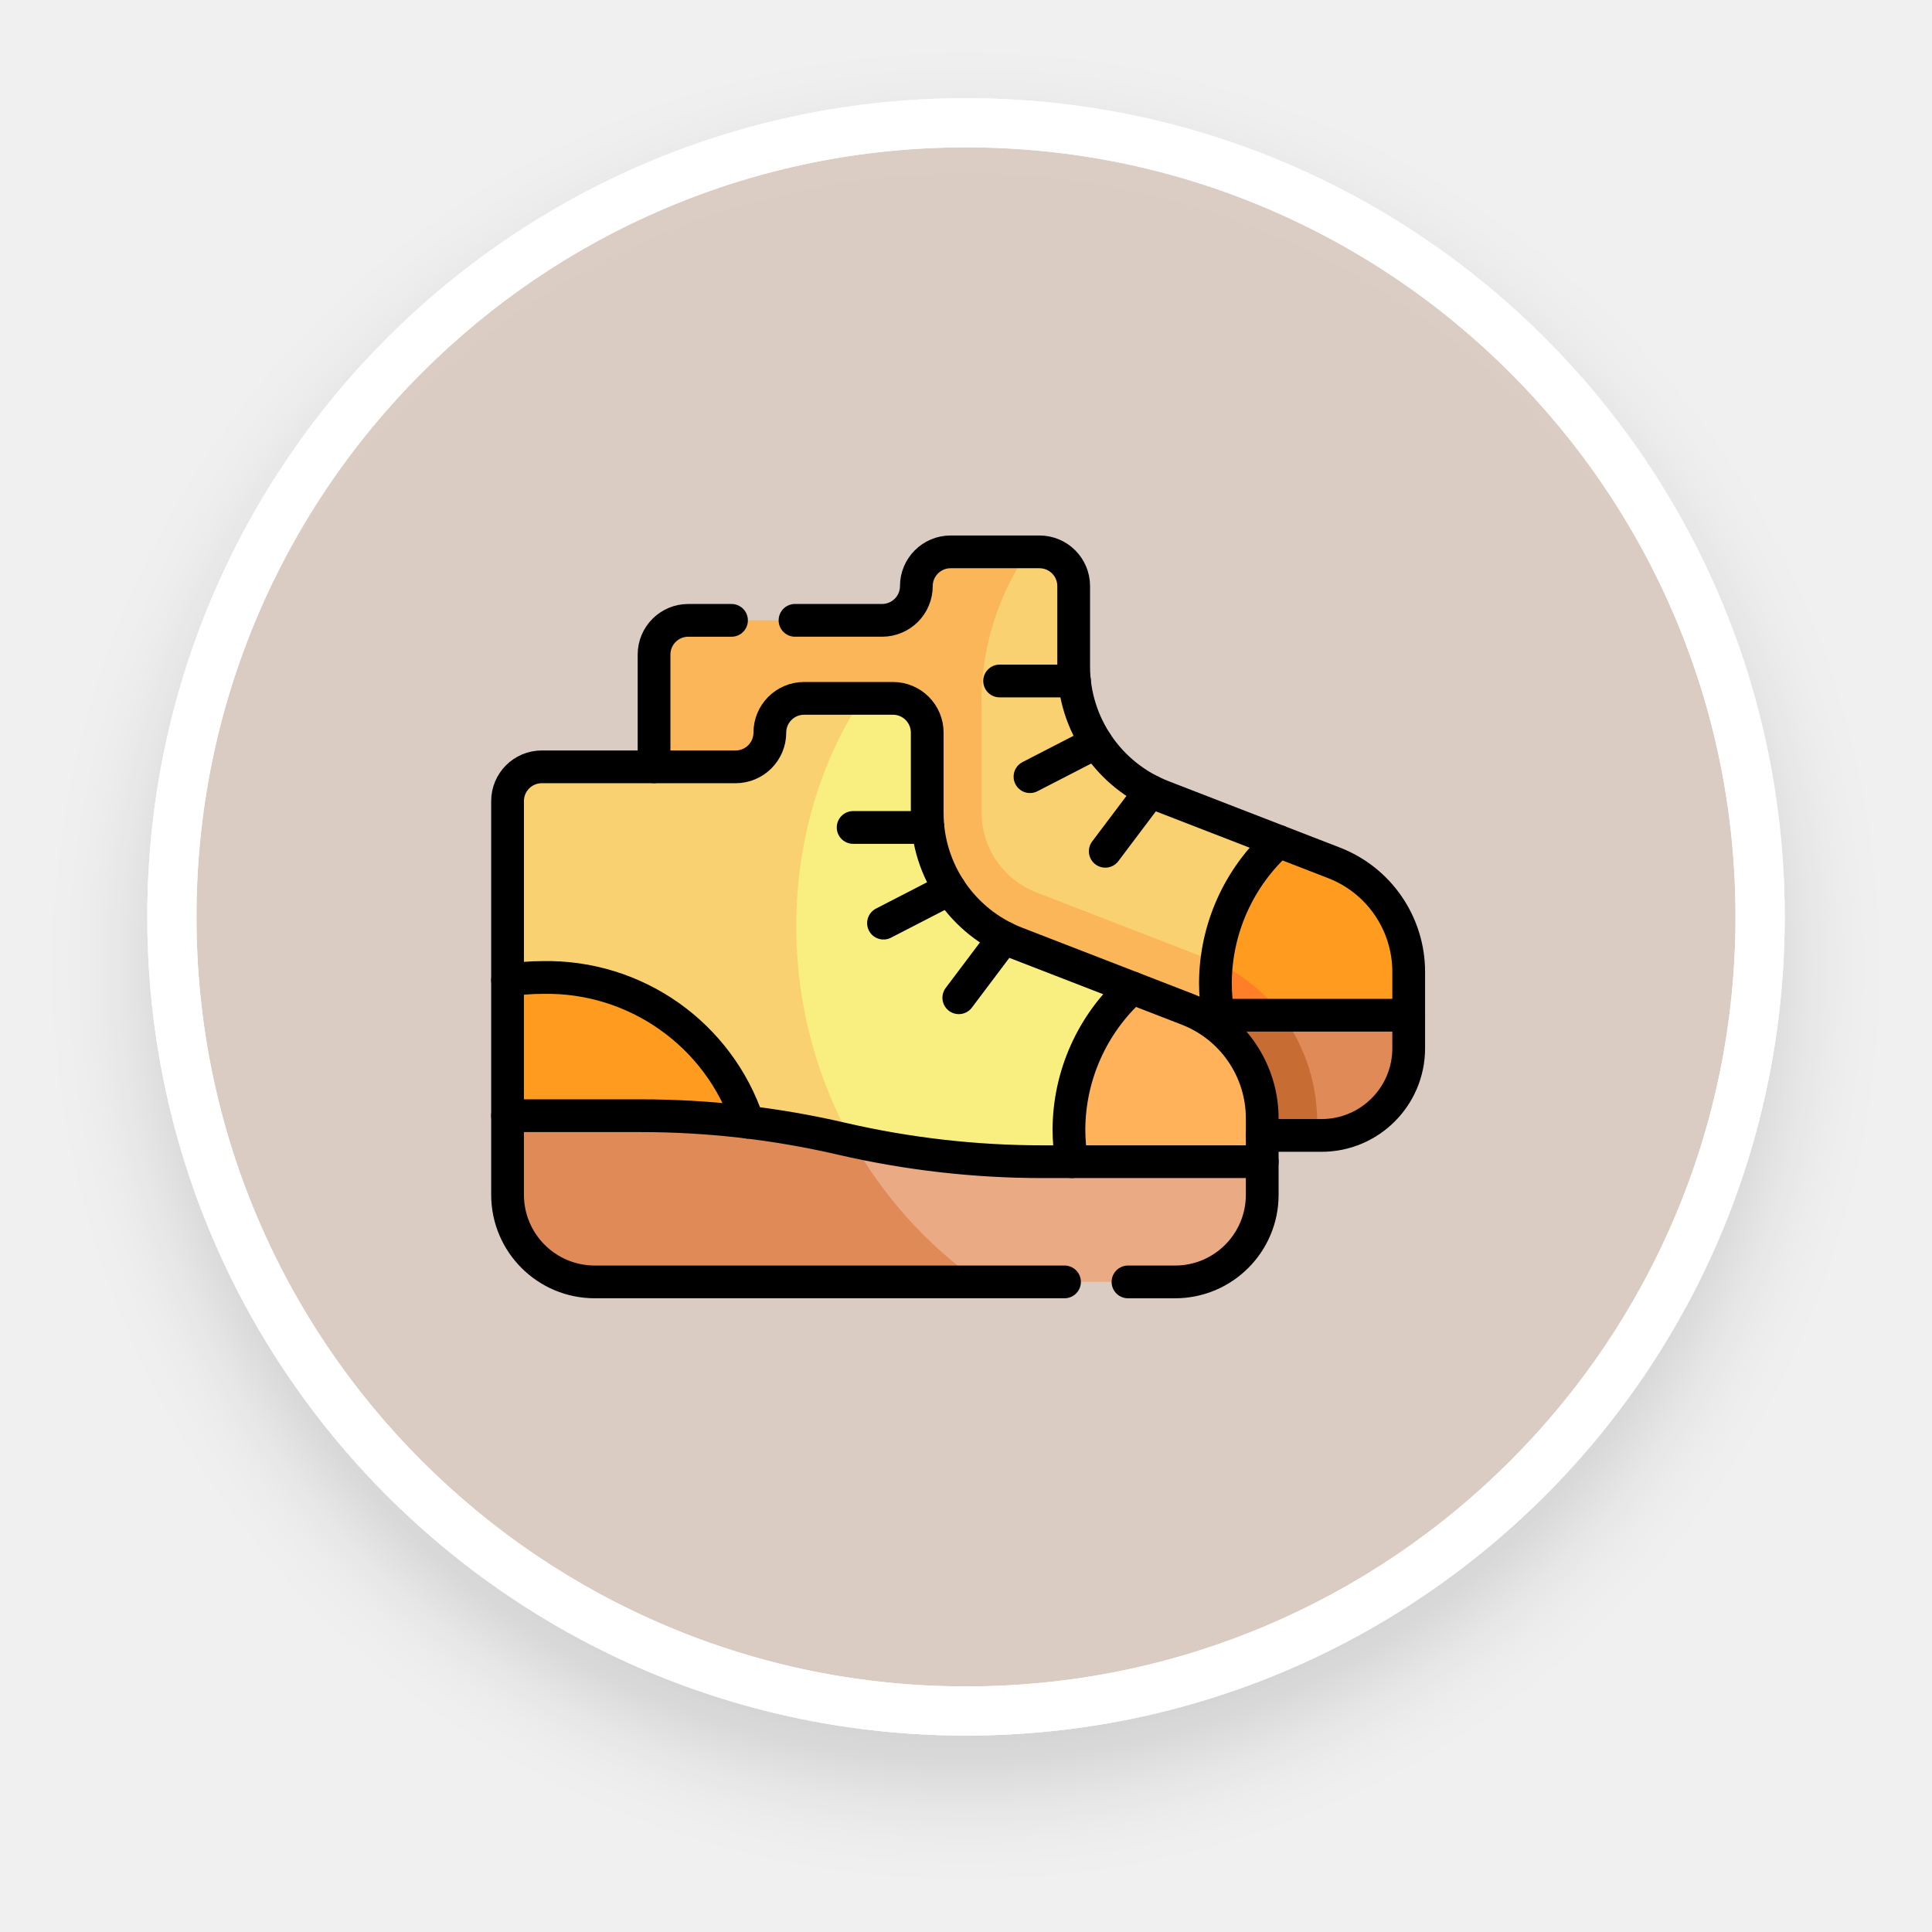
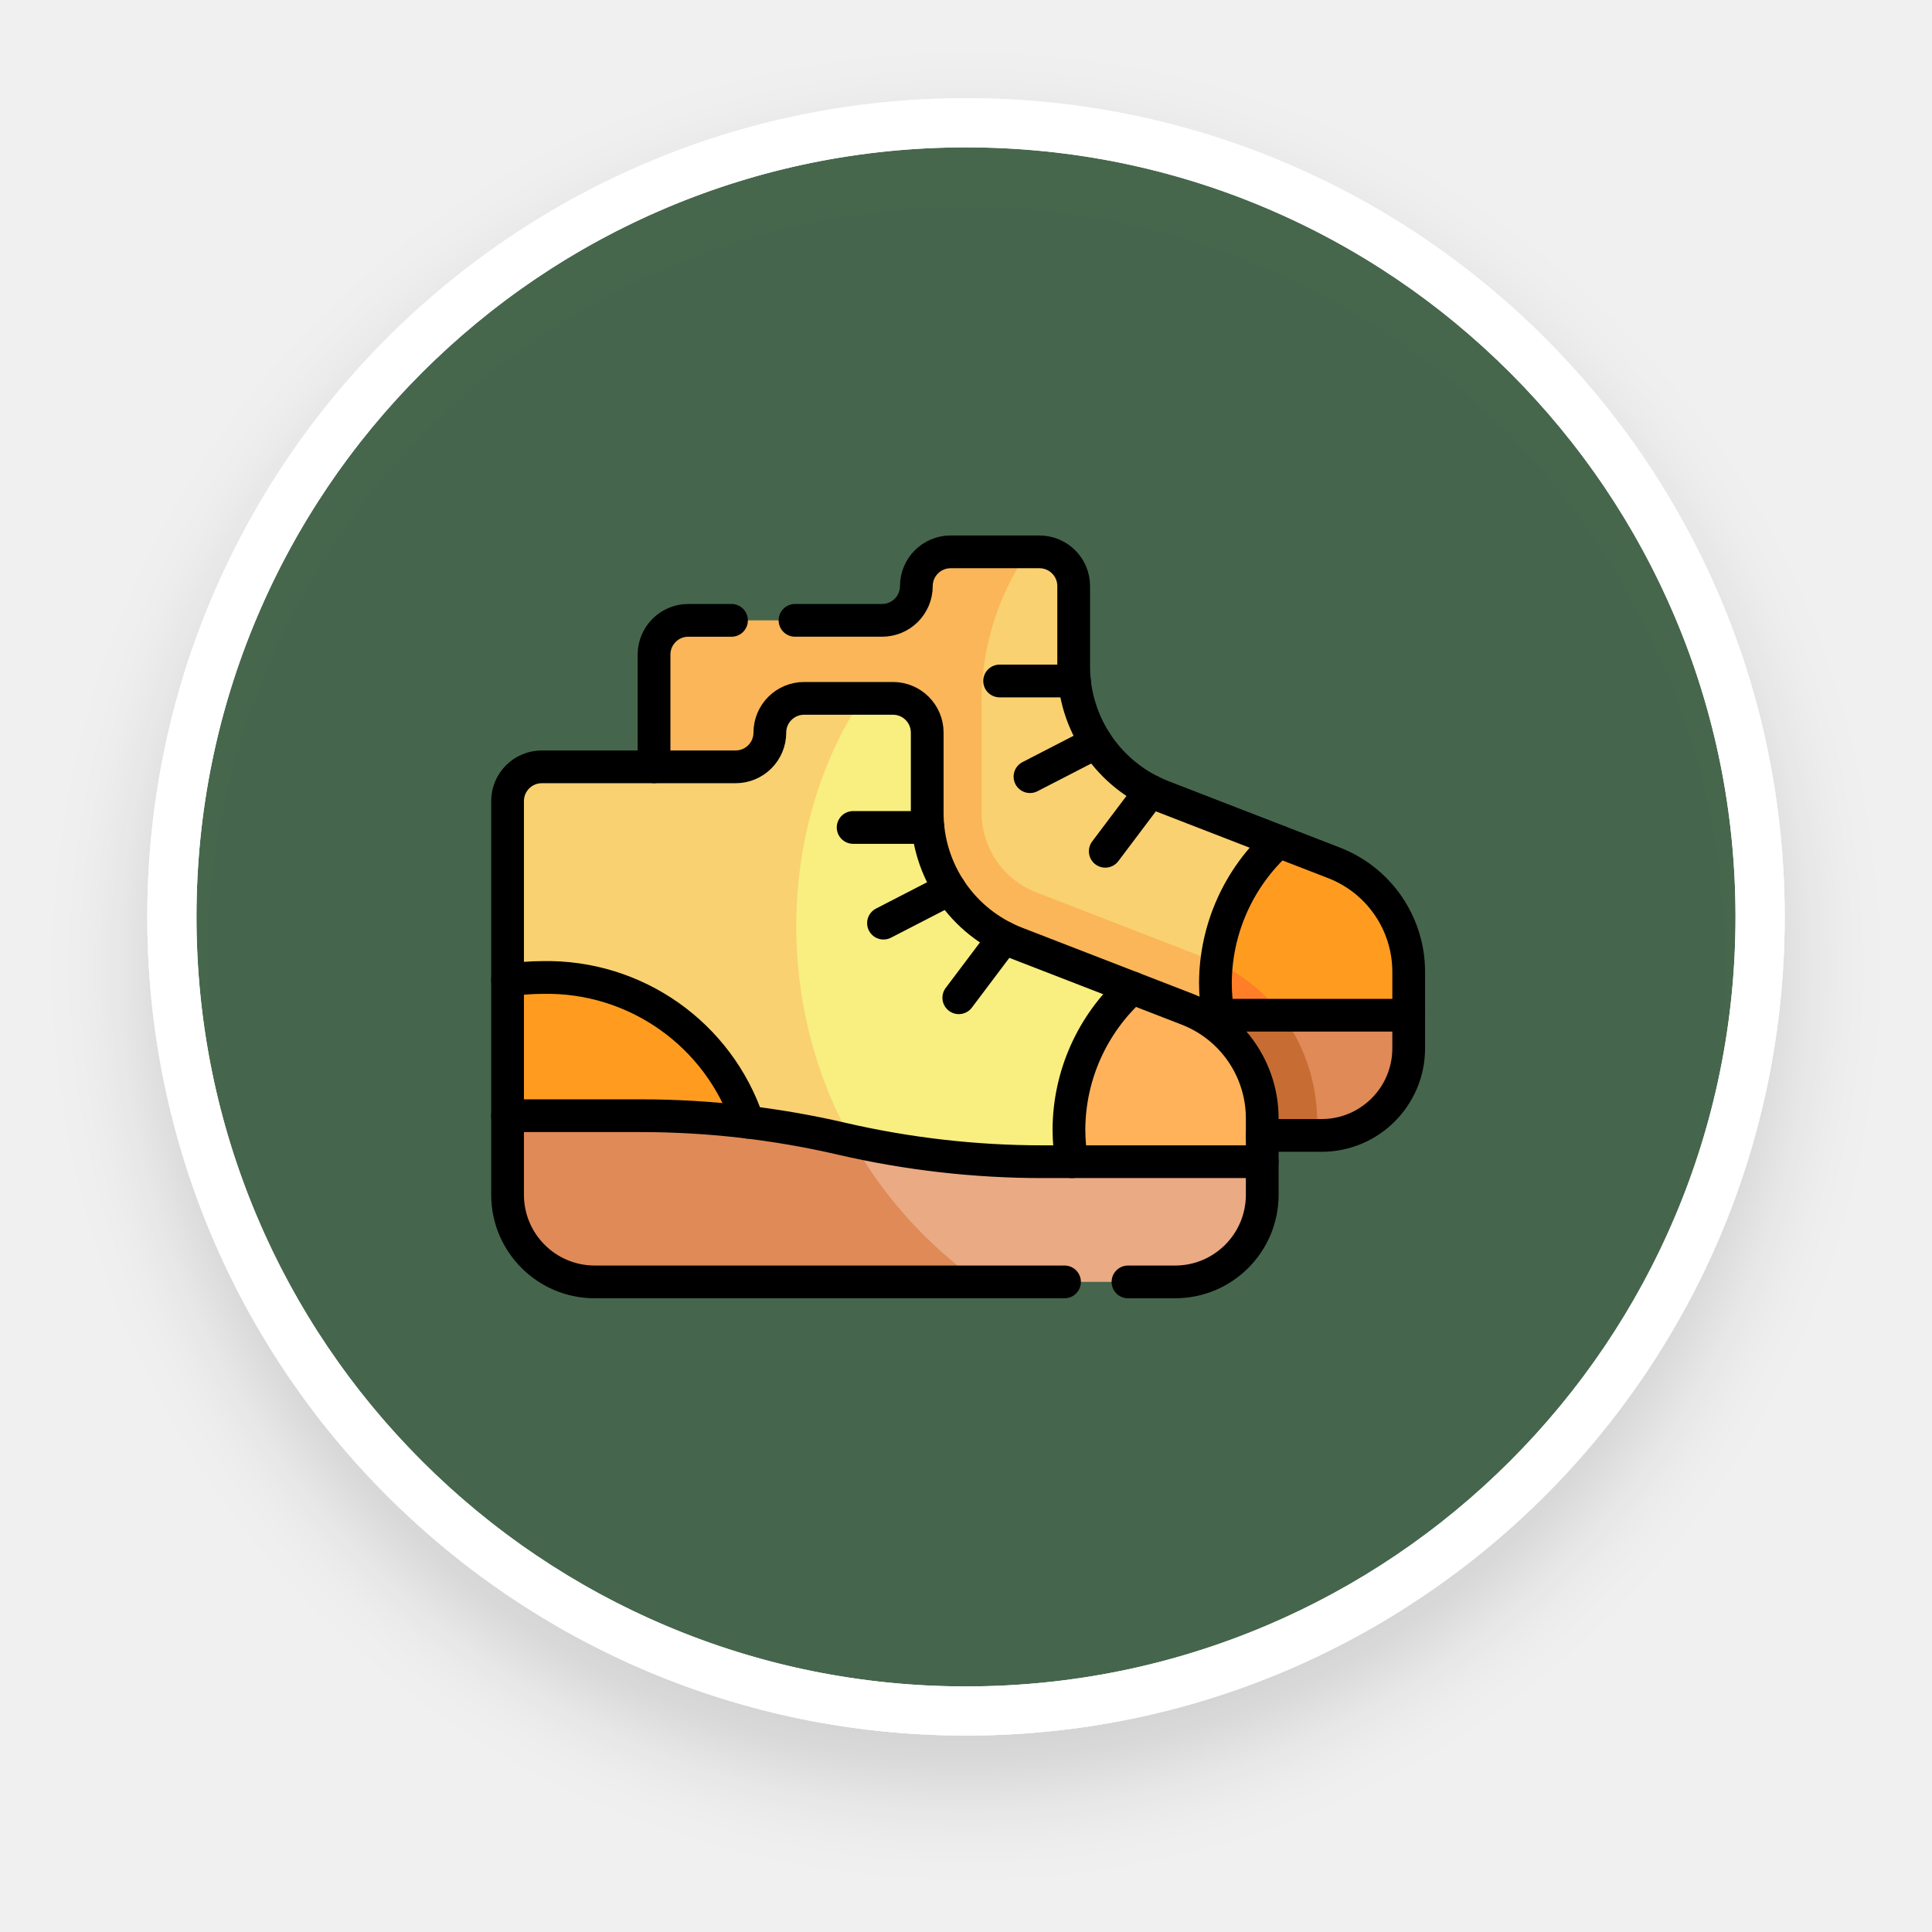
<svg xmlns="http://www.w3.org/2000/svg" width="118" height="118" viewBox="0 0 118 118">
  <defs>
    <filter id="Trazado_896985" x="0" y="0" width="118" height="118" filterUnits="userSpaceOnUse">
      <feOffset dy="3" input="SourceAlpha" />
      <feGaussianBlur stdDeviation="3" result="blur" />
      <feFlood flood-opacity="0.161" />
      <feComposite operator="in" in2="blur" />
      <feComposite in="SourceGraphic" />
    </filter>
  </defs>
  <g id="Grupo_1177188" data-name="Grupo 1177188" transform="translate(-1158.66 -3843)">
    <g id="Grupo_1111320" data-name="Grupo 1111320" transform="translate(-8.34 -3)">
      <g id="Grupo_1109828" data-name="Grupo 1109828" transform="translate(1176 3852)">
        <g id="Grupo_1098742" data-name="Grupo 1098742">
          <g transform="matrix(1, 0, 0, 1, -9, -6)" filter="url(#Trazado_896985)">
-             <g id="Trazado_896985-2" data-name="Trazado 896985" transform="translate(9 6)" fill="#d8cabd" opacity="0.859">
+             <g id="Trazado_896985-2" data-name="Trazado 896985" transform="translate(9 6)" fill="#2f5235" opacity="0.859">
              <path d="M 50 98.5 C 43.452 98.5 37.1 97.218 31.122 94.689 C 25.347 92.247 20.16 88.749 15.705 84.295 C 11.251 79.84 7.753 74.653 5.311 68.878 C 2.782 62.9 1.5 56.548 1.5 50 C 1.5 43.452 2.782 37.1 5.311 31.122 C 7.753 25.347 11.251 20.16 15.705 15.705 C 20.16 11.251 25.347 7.753 31.122 5.311 C 37.1 2.782 43.452 1.5 50 1.5 C 56.548 1.5 62.899 2.782 68.878 5.311 C 74.653 7.753 79.84 11.251 84.295 15.705 C 88.749 20.16 92.246 25.347 94.689 31.122 C 97.218 37.1 98.5 43.452 98.5 50 C 98.5 56.548 97.218 62.9 94.689 68.878 C 92.246 74.653 88.749 79.84 84.295 84.295 C 79.84 88.749 74.653 92.247 68.878 94.689 C 62.899 97.218 56.548 98.5 50 98.5 Z" stroke="none" />
              <path d="M 50 3 C 43.654 3 37.499 4.242 31.706 6.692 C 26.11 9.059 21.083 12.449 16.766 16.766 C 12.449 21.083 9.059 26.11 6.692 31.706 C 4.242 37.499 3 43.654 3 50 C 3 56.346 4.242 62.501 6.692 68.294 C 9.059 73.89 12.449 78.917 16.766 83.234 C 21.083 87.551 26.11 90.941 31.706 93.308 C 37.499 95.758 43.654 97 50 97 C 56.346 97 62.501 95.758 68.294 93.308 C 73.89 90.941 78.917 87.551 83.234 83.234 C 87.551 78.917 90.941 73.89 93.308 68.294 C 95.758 62.501 97 56.346 97 50 C 97 43.654 95.758 37.499 93.308 31.706 C 90.941 26.11 87.551 21.083 83.234 16.766 C 78.917 12.449 73.89 9.059 68.294 6.692 C 62.501 4.242 56.346 3 50 3 M 50 7.62939453125e-06 C 77.614 7.62939453125e-06 100 22.386 100 50 L 100 50 C 100 77.614 77.614 100 50 100 C 22.386 100 0 77.614 0 50 L 0 50 C 0 22.386 22.386 7.62939453125e-06 50 7.62939453125e-06 Z" stroke="none" fill="#fff" />
            </g>
          </g>
          <g id="Rectángulo_400907" data-name="Rectángulo 400907" transform="translate(0 0)" fill="none" stroke="#fff" stroke-width="3">
            <rect width="100" height="100" rx="50" stroke="none" />
            <rect x="1.5" y="1.5" width="97" height="97" rx="48.5" fill="none" />
          </g>
        </g>
      </g>
    </g>
    <g id="shoes_9752674" transform="translate(1182.16 3822.02)">
      <g id="Grupo_1177193" data-name="Grupo 1177193" transform="translate(7.5 54.686)">
        <g id="Grupo_1177190" data-name="Grupo 1177190" transform="translate(8.947)">
          <g id="Grupo_1177189" data-name="Grupo 1177189">
            <path id="Trazado_1033561" data-name="Trazado 1033561" d="M278.783,72.376a36.375,36.375,0,0,1-1.664,8.7,8.507,8.507,0,0,1-3.206-.615l-11.12-4.585a5.676,5.676,0,0,1-3.192-5.238V64.377c0-4.431.76-8.157,3.85-9.687h.716a2.091,2.091,0,0,1,2.092,2.091v4.911a8.513,8.513,0,0,0,5.436,7.937Z" transform="translate(-240.63 -54.69)" fill="#f9d171" />
            <path id="Trazado_1033562" data-name="Trazado 1033562" d="M122.075,79.533,111.61,75.478a5.224,5.224,0,0,1-3.315-4.839V64.377a16.266,16.266,0,0,1,2.816-9.687H106.4a2.091,2.091,0,0,0-2.092,2.091,2.091,2.091,0,0,1-2.091,2.092H90.381a2.09,2.09,0,0,0-2.091,2.091v9.292h4.981a4.55,4.55,0,0,0,4.515-4.184h4.75v4.566a11.016,11.016,0,0,0,6.993,10.209l9.975,3.865h3.689a13.312,13.312,0,0,0,1.585-3.637A10.441,10.441,0,0,0,122.075,79.533Z" transform="translate(-88.29 -54.69)" fill="#fab658" />
            <path id="Trazado_1033563" data-name="Trazado 1033563" d="M410.239,222.358V225l-3.484,1.722h-3.193a21.017,21.017,0,0,1-5.062-4.94,11.8,11.8,0,0,1,3.8-7.4l3.378,1.309A7.14,7.14,0,0,1,410.239,222.358Z" transform="translate(-364.147 -196.704)" fill="#ff9c20" />
            <path id="Trazado_1033564" data-name="Trazado 1033564" d="M403.017,286.12h-4.512a11.439,11.439,0,0,1-.55-4.94A10.486,10.486,0,0,1,403.017,286.12Z" transform="translate(-363.602 -256.098)" fill="#ff7e27" />
          </g>
          <path id="Trazado_1033565" data-name="Trazado 1033565" d="M442.193,310.24v2.018a5.323,5.323,0,0,1-5.323,5.323h-.3c-1.232-2.246-2.314-4.628-2.11-7.341Z" transform="translate(-396.101 -281.94)" fill="#df8a57" />
          <path id="Trazado_1033566" data-name="Trazado 1033566" d="M332.165,306.857c-.09-.132-.183-.26-.279-.387H326.21a54.416,54.416,0,0,1-7.123-.469l6.145,2.381a4.735,4.735,0,0,1,3,4.387v1.042H334A11.023,11.023,0,0,0,332.165,306.857Z" transform="translate(-293.528 -278.17)" fill="#c76d33" />
        </g>
        <g id="Grupo_1177192" data-name="Grupo 1177192" transform="translate(0 8.946)">
          <g id="Grupo_1177191" data-name="Grupo 1177191">
            <path id="Trazado_1033567" data-name="Trazado 1033567" d="M167.031,153.156c-.262,2.555-2.053,10.616-3.249,12.337h-11.9c-10.409-6.556-10.158-24.358-1.347-30.022h1.883a2.092,2.092,0,0,1,2.092,2.092v4.91a8.51,8.51,0,0,0,5.436,7.937Z" transform="translate(-128.878 -135.47)" fill="#f9ee80" />
            <path id="Trazado_1033568" data-name="Trazado 1033568" d="M30.5,165.492H22.643C20.588,163.791,8.6,153.734,7.5,152.686V141.745a2.091,2.091,0,0,1,2.092-2.091H21.428a2.091,2.091,0,0,0,2.092-2.092,2.091,2.091,0,0,1,2.091-2.092h3.545C23.663,143.778,23.5,156.271,30.5,165.492Z" transform="translate(-7.5 -135.47)" fill="#f9d171" />
            <path id="Trazado_1033569" data-name="Trazado 1033569" d="M328.915,303.138v2.648l-2.859,1.721h-8.329a11.391,11.391,0,0,1-.617-3.7,11.723,11.723,0,0,1,3.866-8.636l3.379,1.309A7.142,7.142,0,0,1,328.915,303.138Z" transform="translate(-282.823 -277.484)" fill="#ffb25a" />
            <path id="Trazado_1033570" data-name="Trazado 1033570" d="M22.676,301.581c0,.277-.013.55-.033.822H10.033L7.5,297.871V289.6a14.046,14.046,0,0,1,2.141-.166C16.84,289.43,22.676,294.87,22.676,301.581Z" transform="translate(-7.5 -272.38)" fill="#ff9c20" />
          </g>
          <path id="Trazado_1033571" data-name="Trazado 1033571" d="M221.532,380.919v2.018a5.323,5.323,0,0,1-5.322,5.322H204.242c-5.41-1.621-8.588-4.73-7.756-8.6a54.458,54.458,0,0,0,11.637,1.259Z" transform="translate(-175.44 -352.618)" fill="#eaaa83" />
          <path id="Trazado_1033572" data-name="Trazado 1033572" d="M36.3,375.8H12.823A5.323,5.323,0,0,1,7.5,370.478V365.65h8.114A54.4,54.4,0,0,1,27.9,367.055q.324.075.648.146A26.6,26.6,0,0,0,36.3,375.8Z" transform="translate(-7.5 -340.159)" fill="#df8a57" />
        </g>
      </g>
      <g id="Grupo_1177195" data-name="Grupo 1177195" transform="translate(7.5 54.686)">
        <path id="Trazado_1033573" data-name="Trazado 1033573" d="M45.393,171.115H48.27a5.323,5.323,0,0,0,5.323-5.323v-4.665a7.142,7.142,0,0,0-4.561-6.659l-10.465-4.055a8.512,8.512,0,0,1-5.436-7.937v-4.911a2.091,2.091,0,0,0-2.091-2.091H25.611a2.091,2.091,0,0,0-2.091,2.091,2.092,2.092,0,0,1-2.091,2.091H9.591A2.091,2.091,0,0,0,7.5,141.747v24.044a5.323,5.323,0,0,0,5.323,5.323H41.517" transform="translate(-7.5 -126.526)" fill="none" stroke="#000" stroke-linecap="round" stroke-linejoin="round" stroke-miterlimit="10" stroke-width="2" />
        <g id="Grupo_1177194" data-name="Grupo 1177194" transform="translate(43.233 17.685)">
          <path id="Trazado_1033574" data-name="Trazado 1033574" d="M401.76,214.385a11.721,11.721,0,0,0-3.867,8.636,11.338,11.338,0,0,0,.175,1.979H409.7" transform="translate(-397.893 -214.385)" fill="none" stroke="#000" stroke-linecap="round" stroke-linejoin="round" stroke-miterlimit="10" stroke-width="2" />
        </g>
        <line id="Línea_563" data-name="Línea 563" x1="4.571" transform="translate(30.053 7.886)" fill="none" stroke="#000" stroke-linecap="round" stroke-linejoin="round" stroke-miterlimit="10" stroke-width="2" />
        <line id="Línea_564" data-name="Línea 564" x1="4.047" y2="2.086" transform="translate(31.908 11.644)" fill="none" stroke="#000" stroke-linecap="round" stroke-linejoin="round" stroke-miterlimit="10" stroke-width="2" />
        <line id="Línea_565" data-name="Línea 565" x1="2.769" y2="3.676" transform="translate(36.506 14.611)" fill="none" stroke="#000" stroke-linecap="round" stroke-linejoin="round" stroke-miterlimit="10" stroke-width="2" />
        <path id="Trazado_1033575" data-name="Trazado 1033575" d="M320.973,295.172a11.721,11.721,0,0,0-3.867,8.636,11.36,11.36,0,0,0,.175,1.979" transform="translate(-282.819 -268.54)" fill="none" stroke="#000" stroke-linecap="round" stroke-linejoin="round" stroke-miterlimit="10" stroke-width="2" />
        <path id="Trazado_1033576" data-name="Trazado 1033576" d="M7.5,365.65h8.114A54.4,54.4,0,0,1,27.9,367.055a54.4,54.4,0,0,0,12.284,1.405h13.41" transform="translate(-7.5 -331.213)" fill="none" stroke="#000" stroke-linecap="round" stroke-linejoin="round" stroke-miterlimit="10" stroke-width="2" />
        <path id="Trazado_1033577" data-name="Trazado 1033577" d="M22.186,298.27a12.937,12.937,0,0,0-12.545-8.841,14.041,14.041,0,0,0-2.141.166" transform="translate(-7.5 -263.433)" fill="none" stroke="#000" stroke-linecap="round" stroke-linejoin="round" stroke-miterlimit="10" stroke-width="2" />
        <line id="Línea_566" data-name="Línea 566" x1="4.571" transform="translate(21.107 16.832)" fill="none" stroke="#000" stroke-linecap="round" stroke-linejoin="round" stroke-miterlimit="10" stroke-width="2" />
        <line id="Línea_567" data-name="Línea 567" x1="4.047" y2="2.086" transform="translate(22.961 20.59)" fill="none" stroke="#000" stroke-linecap="round" stroke-linejoin="round" stroke-miterlimit="10" stroke-width="2" />
        <line id="Línea_568" data-name="Línea 568" x1="2.768" y2="3.676" transform="translate(27.56 23.557)" fill="none" stroke="#000" stroke-linecap="round" stroke-linejoin="round" stroke-miterlimit="10" stroke-width="2" />
        <path id="Trazado_1033578" data-name="Trazado 1033578" d="M93.018,92.458H90.378a2.091,2.091,0,0,0-2.091,2.091V101.4" transform="translate(-79.34 -88.275)" fill="none" stroke="#000" stroke-linecap="round" stroke-linejoin="round" stroke-miterlimit="10" stroke-width="2" />
        <path id="Trazado_1033579" data-name="Trazado 1033579" d="M194.547,90.328h3.624A5.323,5.323,0,0,0,203.493,85V80.339a7.141,7.141,0,0,0-4.561-6.659l-10.465-4.055a8.512,8.512,0,0,1-5.436-7.937V56.777a2.091,2.091,0,0,0-2.091-2.091h-5.427a2.091,2.091,0,0,0-2.091,2.091,2.092,2.092,0,0,1-2.091,2.091h-5.321" transform="translate(-148.454 -54.686)" fill="none" stroke="#000" stroke-linecap="round" stroke-linejoin="round" stroke-miterlimit="10" stroke-width="2" />
      </g>
    </g>
  </g>
</svg>
